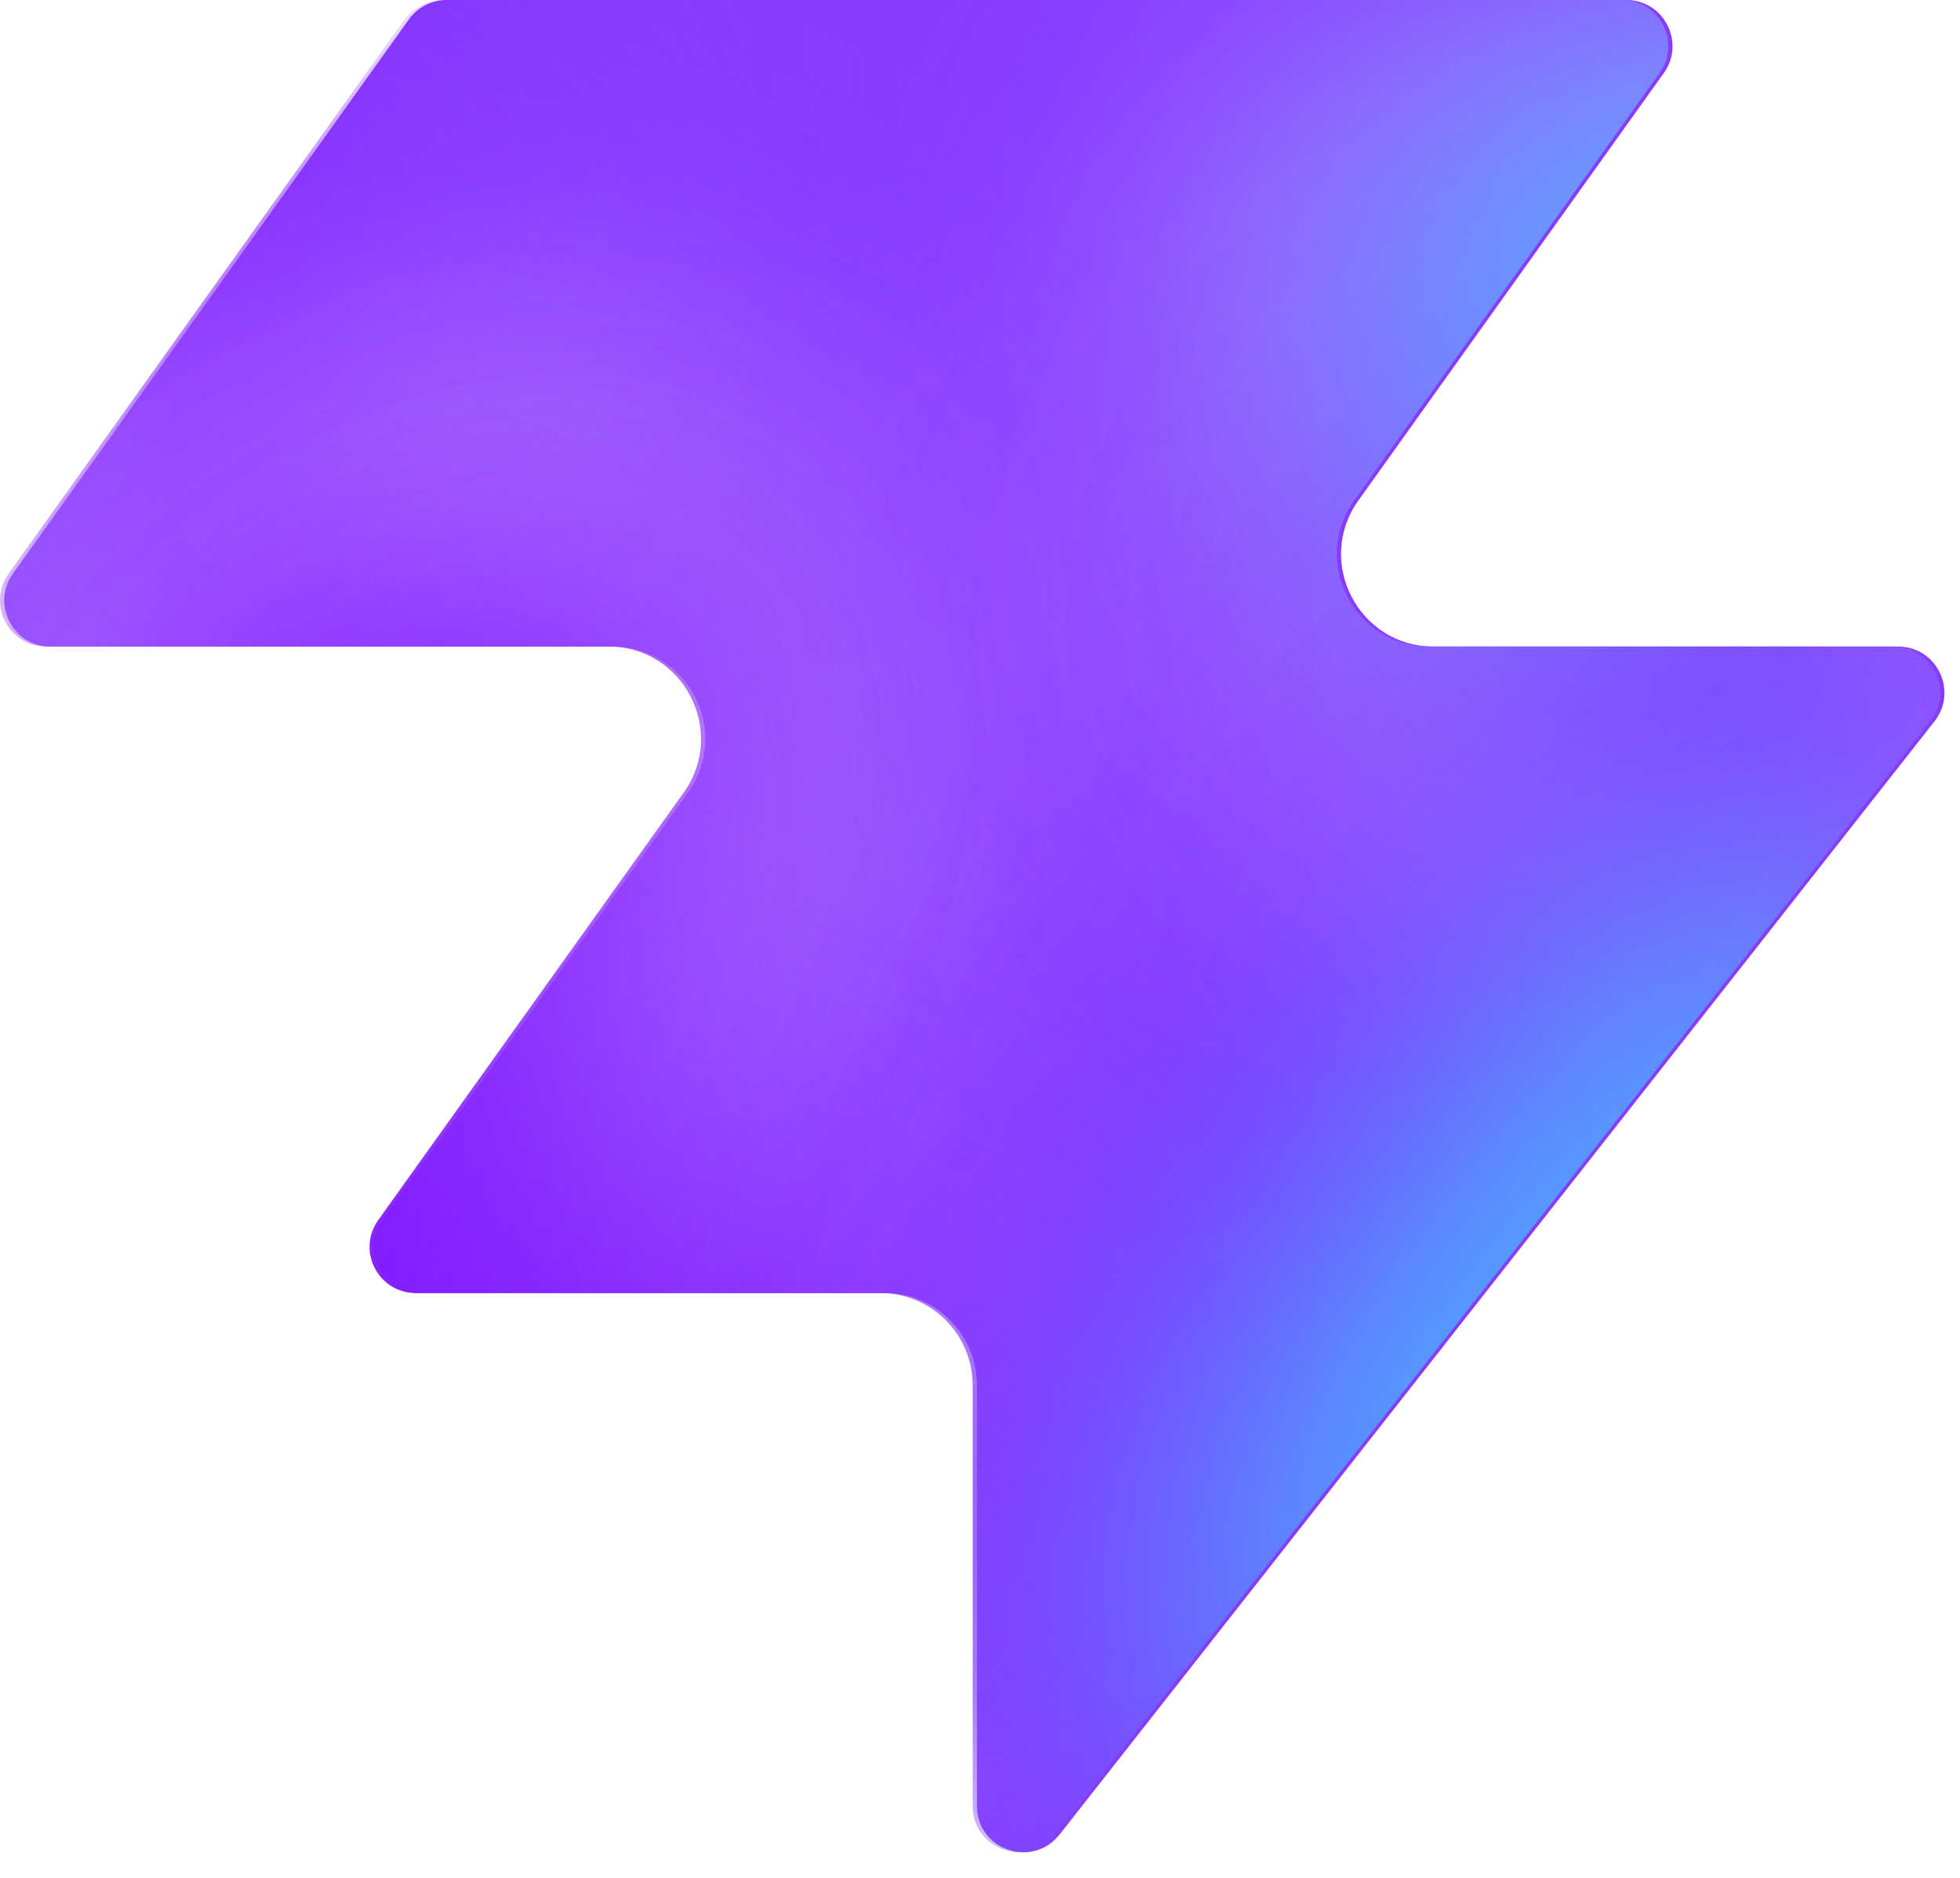
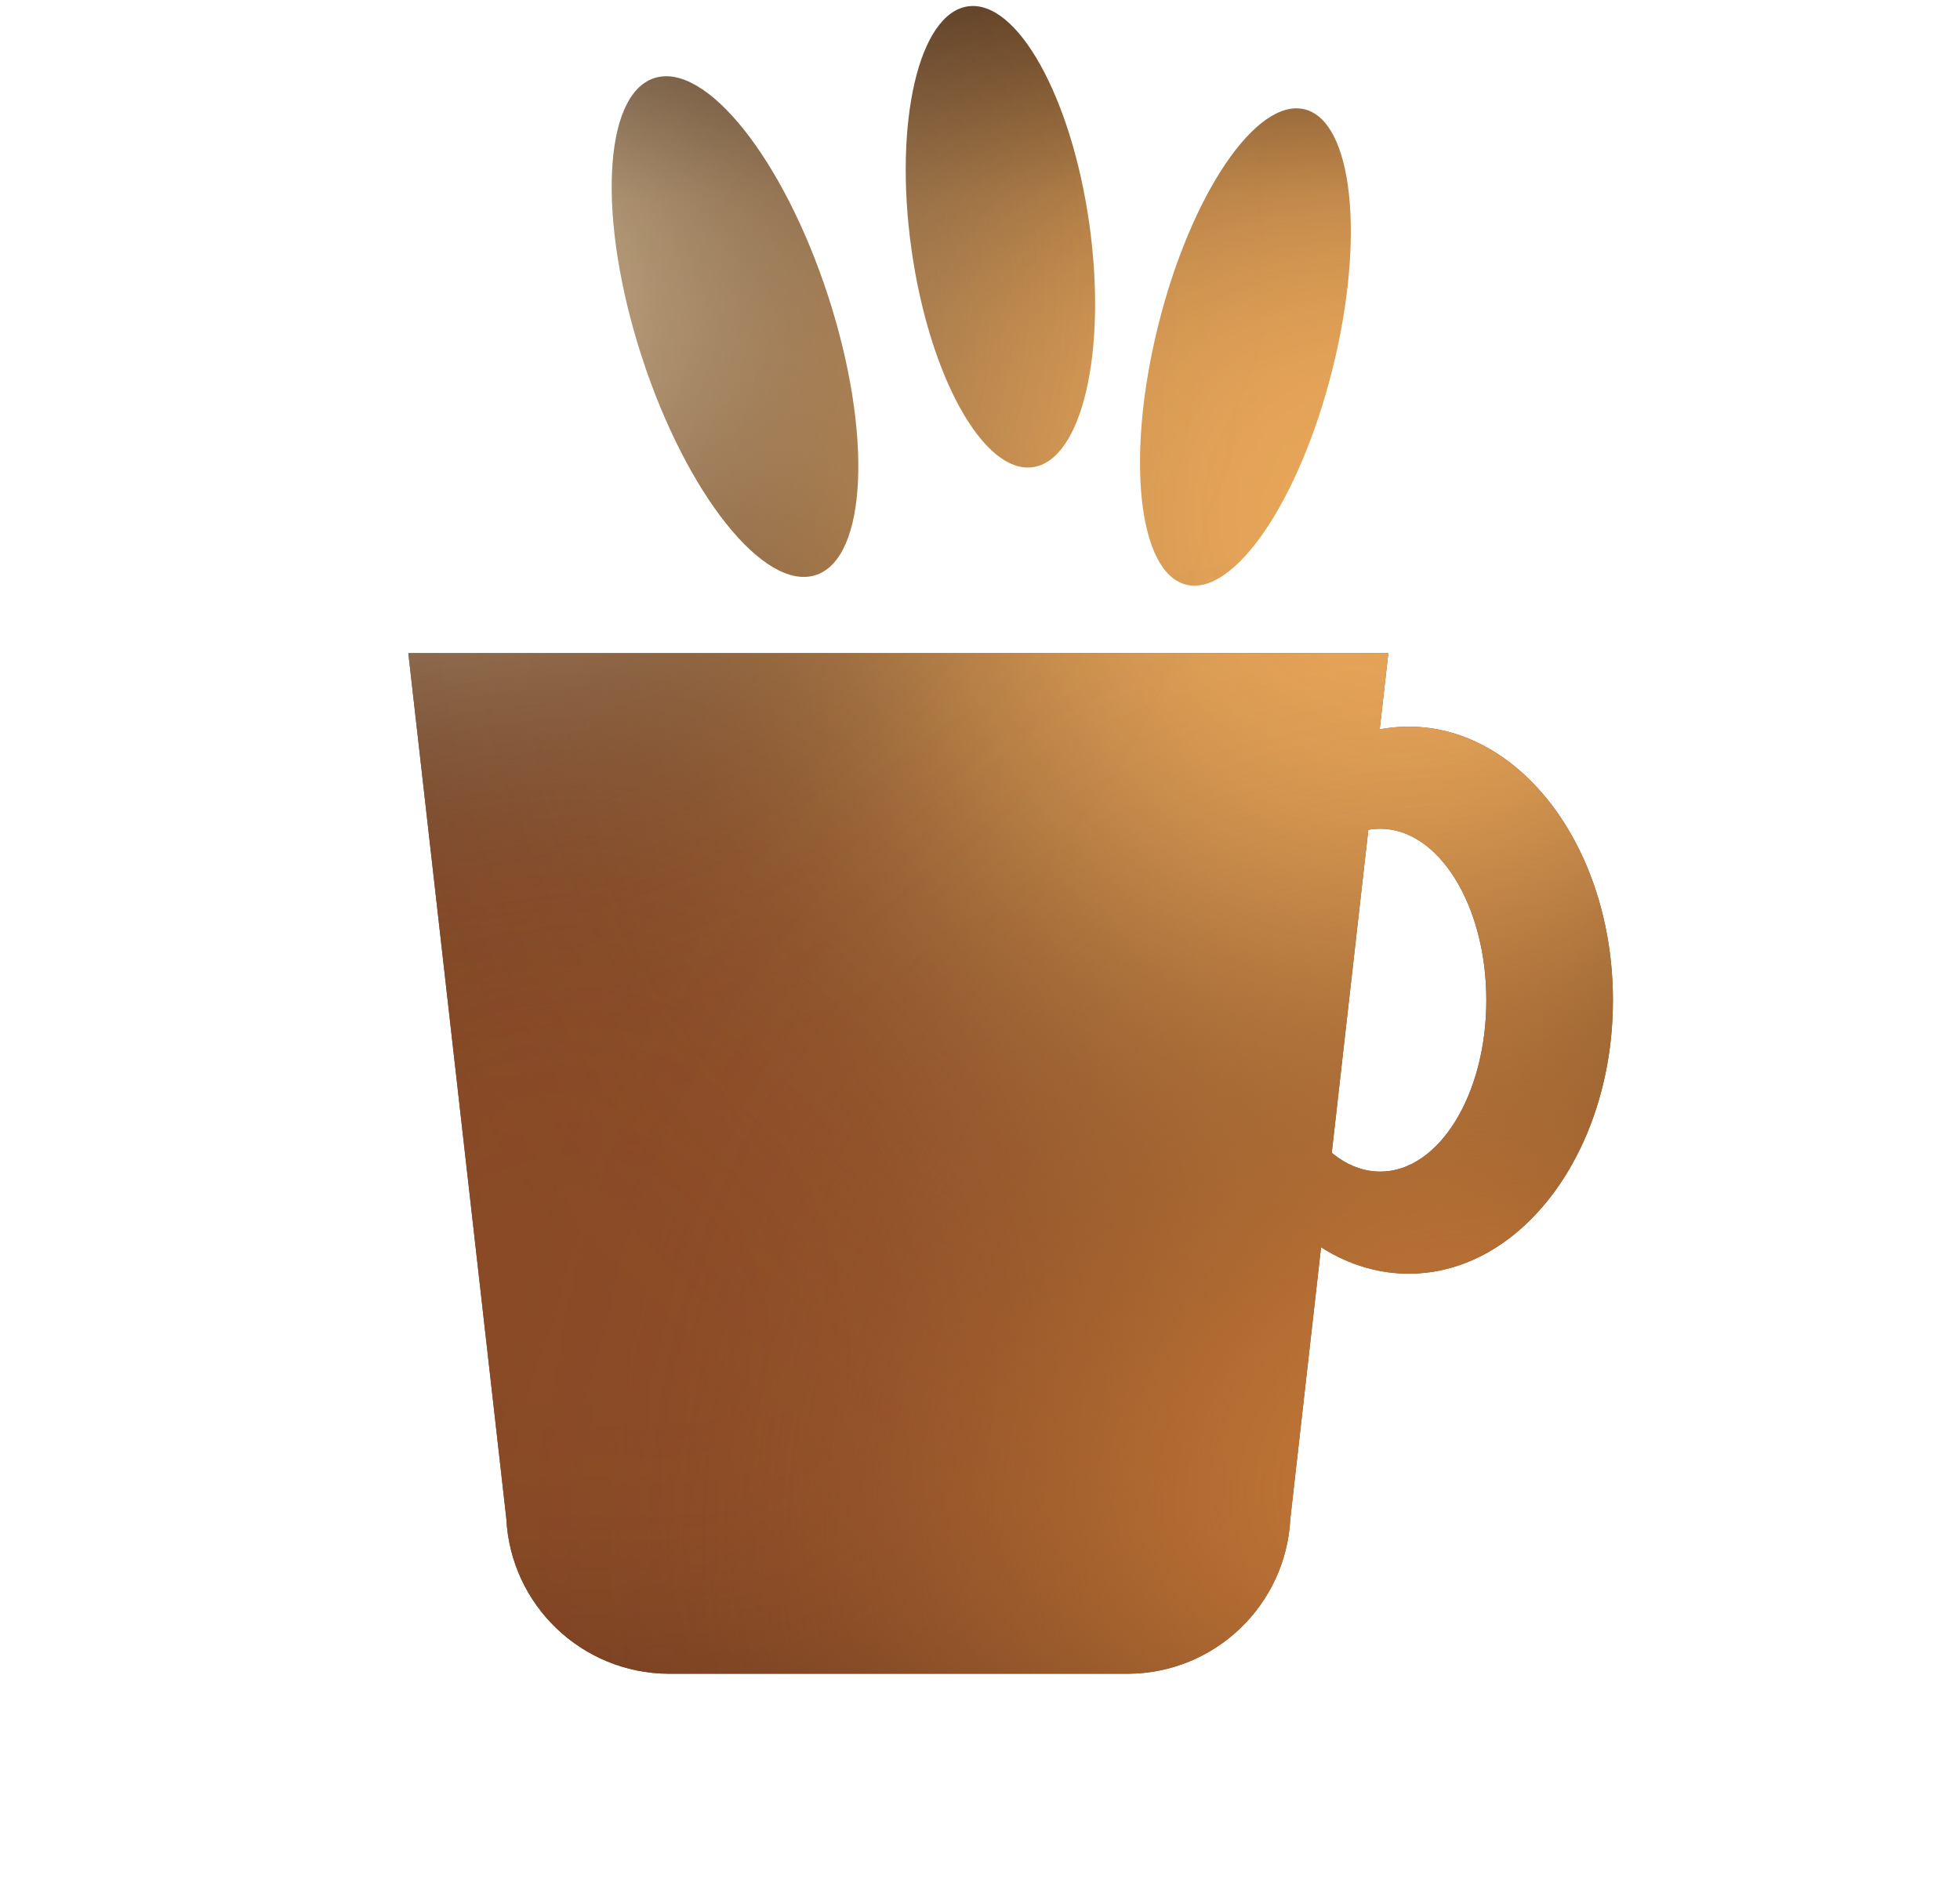
<svg xmlns="http://www.w3.org/2000/svg" width="48" height="46" fill="none" viewBox="0 0 48 46">
-   <path fill="#863bff" d="M25.946 44.938c-.664.845-2.021.375-2.021-.698V33.937a2.26 2.26 0 0 0-2.262-2.262H10.287c-.92 0-1.456-1.04-.92-1.788l7.48-10.471c1.07-1.497 0-3.578-1.842-3.578H1.237c-.92 0-1.456-1.04-.92-1.788L10.013.474c.214-.297.556-.474.92-.474h28.894c.92 0 1.456 1.04.92 1.788l-7.48 10.471c-1.07 1.498 0 3.579 1.842 3.579h11.377c.943 0 1.473 1.088.89 1.83L25.947 44.94z" style="fill:#863bff;fill:color(display-p3 .525 .23 1);fill-opacity:1" />
-   <mask id="a" width="48" height="46" x="0" y="0" maskUnits="userSpaceOnUse" style="mask-type:alpha">
-     <path fill="#000" d="M25.842 44.938c-.664.844-2.021.375-2.021-.698V33.937a2.26 2.26 0 0 0-2.262-2.262H10.183c-.92 0-1.456-1.04-.92-1.788l7.48-10.471c1.07-1.498 0-3.579-1.842-3.579H1.133c-.92 0-1.456-1.04-.92-1.787L9.91.473c.214-.297.556-.474.92-.474h28.894c.92 0 1.456 1.04.92 1.788l-7.48 10.471c-1.07 1.498 0 3.578 1.842 3.578h11.377c.943 0 1.473 1.088.89 1.832L25.843 44.94z" style="fill:#000;fill-opacity:1" />
+   <path fill="#8a4a26" d="M10 16h24l-2.4 21.2A4 4 0 0 1 27.63 41H16.37a4 4 0 0 1-3.97-3.8L10 16Z" />
+   <path fill="#8a4a26" fill-rule="evenodd" d="M29.5 24.5a5 6.7 0 1 0 10 0 5 6.7 0 1 0-10 0ZM31.2 24.5a2.6 4.2 0 1 0 5.2 0 2.6 4.2 0 1 0-5.2 0Z" />
+   <mask id="cup" width="48" height="46" x="0" y="0" maskUnits="userSpaceOnUse" style="mask-type:alpha">
+     <path fill="#000" d="M10 16h24l-2.4 21.2A4 4 0 0 1 27.63 41H16.37a4 4 0 0 1-3.97-3.8L10 16Z" />
+     <path fill="#000" fill-rule="evenodd" d="M29.5 24.5a5 6.7 0 1 0 10 0 5 6.7 0 1 0-10 0ZM31.2 24.5a2.6 4.2 0 1 0 5.2 0 2.6 4.2 0 1 0-5.2 0Z" />
+     <ellipse cx="18" cy="8" fill="#000" rx="2.4" ry="6.4" transform="rotate(-18 18 8)" />
+     <ellipse cx="24.5" cy="5.8" fill="#000" rx="2.2" ry="5.7" transform="rotate(-8 24.5 5.8)" />
+     <ellipse cx="30.5" cy="8.5" fill="#000" rx="2.2" ry="6" transform="rotate(14 30.5 8.5)" />
  </mask>
-   <g mask="url(#a)">
-     <g filter="url(#b)">
-       <ellipse cx="5.508" cy="14.704" fill="#ede6ff" rx="5.508" ry="14.704" style="fill:#ede6ff;fill:color(display-p3 .927 .903 1);fill-opacity:1" transform="matrix(.00324 1 1 -.00324 -4.47 31.516)" />
+   <g mask="url(#cup)">
+     <rect width="48" height="46" fill="#3a2317" />
+     <g filter="url(#f1)">
+       <ellipse cx="14" cy="34" fill="#8a4a26" rx="16" ry="18" />
    </g>
-     <g filter="url(#c)">
-       <ellipse cx="10.399" cy="29.851" fill="#ede6ff" rx="10.399" ry="29.851" style="fill:#ede6ff;fill:color(display-p3 .927 .903 1);fill-opacity:1" transform="matrix(.00324 1 1 -.00324 -39.328 7.883)" />
+     <g filter="url(#f2)">
+       <ellipse cx="34" cy="12" fill="#e8a659" rx="14" ry="15" />
    </g>
-     <g filter="url(#d)">
-       <ellipse cx="5.508" cy="30.487" fill="#7e14ff" rx="5.508" ry="30.487" style="fill:#7e14ff;fill:color(display-p3 .492 .077 1);fill-opacity:1" transform="rotate(89.814 -25.913 -14.639)scale(1 -1)" />
+     <g filter="url(#f3)">
+       <ellipse cx="36" cy="38" fill="#c97a37" rx="12" ry="13" />
    </g>
-     <g filter="url(#e)">
-       <ellipse cx="5.508" cy="30.599" fill="#7e14ff" rx="5.508" ry="30.599" style="fill:#7e14ff;fill:color(display-p3 .492 .077 1);fill-opacity:1" transform="rotate(89.814 -32.644 -3.334)scale(1 -1)" />
-     </g>
-     <g filter="url(#f)">
-       <ellipse cx="5.508" cy="30.599" fill="#7e14ff" rx="5.508" ry="30.599" style="fill:#7e14ff;fill:color(display-p3 .492 .077 1);fill-opacity:1" transform="matrix(.00324 1 1 -.00324 -34.34 30.47)" />
-     </g>
-     <g filter="url(#g)">
-       <ellipse cx="14.072" cy="22.078" fill="#ede6ff" rx="14.072" ry="22.078" style="fill:#ede6ff;fill:color(display-p3 .927 .903 1);fill-opacity:1" transform="rotate(93.35 24.506 48.493)scale(-1 1)" />
-     </g>
-     <g filter="url(#h)">
-       <ellipse cx="3.47" cy="21.501" fill="#7e14ff" rx="3.47" ry="21.501" style="fill:#7e14ff;fill:color(display-p3 .492 .077 1);fill-opacity:1" transform="rotate(89.009 28.708 47.59)scale(-1 1)" />
-     </g>
-     <g filter="url(#i)">
-       <ellipse cx="3.47" cy="21.501" fill="#7e14ff" rx="3.47" ry="21.501" style="fill:#7e14ff;fill:color(display-p3 .492 .077 1);fill-opacity:1" transform="rotate(89.009 28.708 47.59)scale(-1 1)" />
-     </g>
-     <g filter="url(#j)">
-       <ellipse cx=".387" cy="8.972" fill="#7e14ff" rx="4.407" ry="29.108" style="fill:#7e14ff;fill:color(display-p3 .492 .077 1);fill-opacity:1" transform="rotate(39.51 .387 8.972)" />
-     </g>
-     <g filter="url(#k)">
-       <ellipse cx="47.523" cy="-6.092" fill="#7e14ff" rx="4.407" ry="29.108" style="fill:#7e14ff;fill:color(display-p3 .492 .077 1);fill-opacity:1" transform="rotate(37.892 47.523 -6.092)" />
-     </g>
-     <g filter="url(#l)">
-       <ellipse cx="41.412" cy="6.333" fill="#47bfff" rx="5.971" ry="9.665" style="fill:#47bfff;fill:color(display-p3 .28 .748 1);fill-opacity:1" transform="rotate(37.892 41.412 6.333)" />
-     </g>
-     <g filter="url(#m)">
-       <ellipse cx="-1.879" cy="38.332" fill="#7e14ff" rx="4.407" ry="29.108" style="fill:#7e14ff;fill:color(display-p3 .492 .077 1);fill-opacity:1" transform="rotate(37.892 -1.88 38.332)" />
-     </g>
-     <g filter="url(#n)">
-       <ellipse cx="-1.879" cy="38.332" fill="#7e14ff" rx="4.407" ry="29.108" style="fill:#7e14ff;fill:color(display-p3 .492 .077 1);fill-opacity:1" transform="rotate(37.892 -1.88 38.332)" />
-     </g>
-     <g filter="url(#o)">
-       <ellipse cx="35.651" cy="29.907" fill="#7e14ff" rx="4.407" ry="29.108" style="fill:#7e14ff;fill:color(display-p3 .492 .077 1);fill-opacity:1" transform="rotate(37.892 35.651 29.907)" />
-     </g>
-     <g filter="url(#p)">
-       <ellipse cx="38.418" cy="32.4" fill="#47bfff" rx="5.971" ry="15.297" style="fill:#47bfff;fill:color(display-p3 .28 .748 1);fill-opacity:1" transform="rotate(37.892 38.418 32.4)" />
+     <g filter="url(#f4)">
+       <ellipse cx="10" cy="6" fill="#f4d9ad" rx="9" ry="9" />
    </g>
  </g>
  <defs>
-     <filter id="b" width="60.045" height="41.654" x="-19.77" y="16.149" color-interpolation-filters="sRGB" filterUnits="userSpaceOnUse">
+     <filter id="f1" width="72" height="76" x="-22" y="-4" color-interpolation-filters="sRGB" filterUnits="userSpaceOnUse">
      <feFlood flood-opacity="0" result="BackgroundImageFix" />
      <feBlend in="SourceGraphic" in2="BackgroundImageFix" result="shape" />
-       <feGaussianBlur result="effect1_foregroundBlur_2002_17158" stdDeviation="7.659" />
+       <feGaussianBlur result="effect1" stdDeviation="7" />
    </filter>
-     <filter id="c" width="90.34" height="51.437" x="-54.613" y="-7.533" color-interpolation-filters="sRGB" filterUnits="userSpaceOnUse">
+     <filter id="f2" width="68" height="70" x="0" y="-23" color-interpolation-filters="sRGB" filterUnits="userSpaceOnUse">
      <feFlood flood-opacity="0" result="BackgroundImageFix" />
      <feBlend in="SourceGraphic" in2="BackgroundImageFix" result="shape" />
-       <feGaussianBlur result="effect1_foregroundBlur_2002_17158" stdDeviation="7.659" />
+       <feGaussianBlur result="effect1" stdDeviation="7" />
    </filter>
-     <filter id="d" width="79.355" height="29.4" x="-49.64" y="2.03" color-interpolation-filters="sRGB" filterUnits="userSpaceOnUse">
+     <filter id="f3" width="64" height="66" x="4" y="5" color-interpolation-filters="sRGB" filterUnits="userSpaceOnUse">
      <feFlood flood-opacity="0" result="BackgroundImageFix" />
      <feBlend in="SourceGraphic" in2="BackgroundImageFix" result="shape" />
-       <feGaussianBlur result="effect1_foregroundBlur_2002_17158" stdDeviation="4.596" />
+       <feGaussianBlur result="effect1" stdDeviation="7" />
    </filter>
-     <filter id="e" width="79.579" height="29.4" x="-45.045" y="20.029" color-interpolation-filters="sRGB" filterUnits="userSpaceOnUse">
+     <filter id="f4" width="46" height="46" x="-13" y="-17" color-interpolation-filters="sRGB" filterUnits="userSpaceOnUse">
      <feFlood flood-opacity="0" result="BackgroundImageFix" />
      <feBlend in="SourceGraphic" in2="BackgroundImageFix" result="shape" />
-       <feGaussianBlur result="effect1_foregroundBlur_2002_17158" stdDeviation="4.596" />
-     </filter>
-     <filter id="f" width="79.579" height="29.4" x="-43.513" y="21.178" color-interpolation-filters="sRGB" filterUnits="userSpaceOnUse">
-       <feFlood flood-opacity="0" result="BackgroundImageFix" />
-       <feBlend in="SourceGraphic" in2="BackgroundImageFix" result="shape" />
-       <feGaussianBlur result="effect1_foregroundBlur_2002_17158" stdDeviation="4.596" />
-     </filter>
-     <filter id="g" width="74.749" height="58.852" x="15.756" y="-17.901" color-interpolation-filters="sRGB" filterUnits="userSpaceOnUse">
-       <feFlood flood-opacity="0" result="BackgroundImageFix" />
-       <feBlend in="SourceGraphic" in2="BackgroundImageFix" result="shape" />
-       <feGaussianBlur result="effect1_foregroundBlur_2002_17158" stdDeviation="7.659" />
-     </filter>
-     <filter id="h" width="61.377" height="25.362" x="23.548" y="2.284" color-interpolation-filters="sRGB" filterUnits="userSpaceOnUse">
-       <feFlood flood-opacity="0" result="BackgroundImageFix" />
-       <feBlend in="SourceGraphic" in2="BackgroundImageFix" result="shape" />
-       <feGaussianBlur result="effect1_foregroundBlur_2002_17158" stdDeviation="4.596" />
-     </filter>
-     <filter id="i" width="61.377" height="25.362" x="23.548" y="2.284" color-interpolation-filters="sRGB" filterUnits="userSpaceOnUse">
-       <feFlood flood-opacity="0" result="BackgroundImageFix" />
-       <feBlend in="SourceGraphic" in2="BackgroundImageFix" result="shape" />
-       <feGaussianBlur result="effect1_foregroundBlur_2002_17158" stdDeviation="4.596" />
-     </filter>
-     <filter id="j" width="56.045" height="63.649" x="-27.636" y="-22.853" color-interpolation-filters="sRGB" filterUnits="userSpaceOnUse">
-       <feFlood flood-opacity="0" result="BackgroundImageFix" />
-       <feBlend in="SourceGraphic" in2="BackgroundImageFix" result="shape" />
-       <feGaussianBlur result="effect1_foregroundBlur_2002_17158" stdDeviation="4.596" />
-     </filter>
-     <filter id="k" width="54.814" height="64.646" x="20.116" y="-38.415" color-interpolation-filters="sRGB" filterUnits="userSpaceOnUse">
-       <feFlood flood-opacity="0" result="BackgroundImageFix" />
-       <feBlend in="SourceGraphic" in2="BackgroundImageFix" result="shape" />
-       <feGaussianBlur result="effect1_foregroundBlur_2002_17158" stdDeviation="4.596" />
-     </filter>
-     <filter id="l" width="33.541" height="35.313" x="24.641" y="-11.323" color-interpolation-filters="sRGB" filterUnits="userSpaceOnUse">
-       <feFlood flood-opacity="0" result="BackgroundImageFix" />
-       <feBlend in="SourceGraphic" in2="BackgroundImageFix" result="shape" />
-       <feGaussianBlur result="effect1_foregroundBlur_2002_17158" stdDeviation="4.596" />
-     </filter>
-     <filter id="m" width="54.814" height="64.646" x="-29.286" y="6.009" color-interpolation-filters="sRGB" filterUnits="userSpaceOnUse">
-       <feFlood flood-opacity="0" result="BackgroundImageFix" />
-       <feBlend in="SourceGraphic" in2="BackgroundImageFix" result="shape" />
-       <feGaussianBlur result="effect1_foregroundBlur_2002_17158" stdDeviation="4.596" />
-     </filter>
-     <filter id="n" width="54.814" height="64.646" x="-29.286" y="6.009" color-interpolation-filters="sRGB" filterUnits="userSpaceOnUse">
-       <feFlood flood-opacity="0" result="BackgroundImageFix" />
-       <feBlend in="SourceGraphic" in2="BackgroundImageFix" result="shape" />
-       <feGaussianBlur result="effect1_foregroundBlur_2002_17158" stdDeviation="4.596" />
-     </filter>
-     <filter id="o" width="54.814" height="64.646" x="8.244" y="-2.416" color-interpolation-filters="sRGB" filterUnits="userSpaceOnUse">
-       <feFlood flood-opacity="0" result="BackgroundImageFix" />
-       <feBlend in="SourceGraphic" in2="BackgroundImageFix" result="shape" />
-       <feGaussianBlur result="effect1_foregroundBlur_2002_17158" stdDeviation="4.596" />
-     </filter>
-     <filter id="p" width="39.409" height="43.623" x="18.713" y="10.588" color-interpolation-filters="sRGB" filterUnits="userSpaceOnUse">
-       <feFlood flood-opacity="0" result="BackgroundImageFix" />
-       <feBlend in="SourceGraphic" in2="BackgroundImageFix" result="shape" />
-       <feGaussianBlur result="effect1_foregroundBlur_2002_17158" stdDeviation="4.596" />
+       <feGaussianBlur result="effect1" stdDeviation="6" />
    </filter>
  </defs>
</svg>
